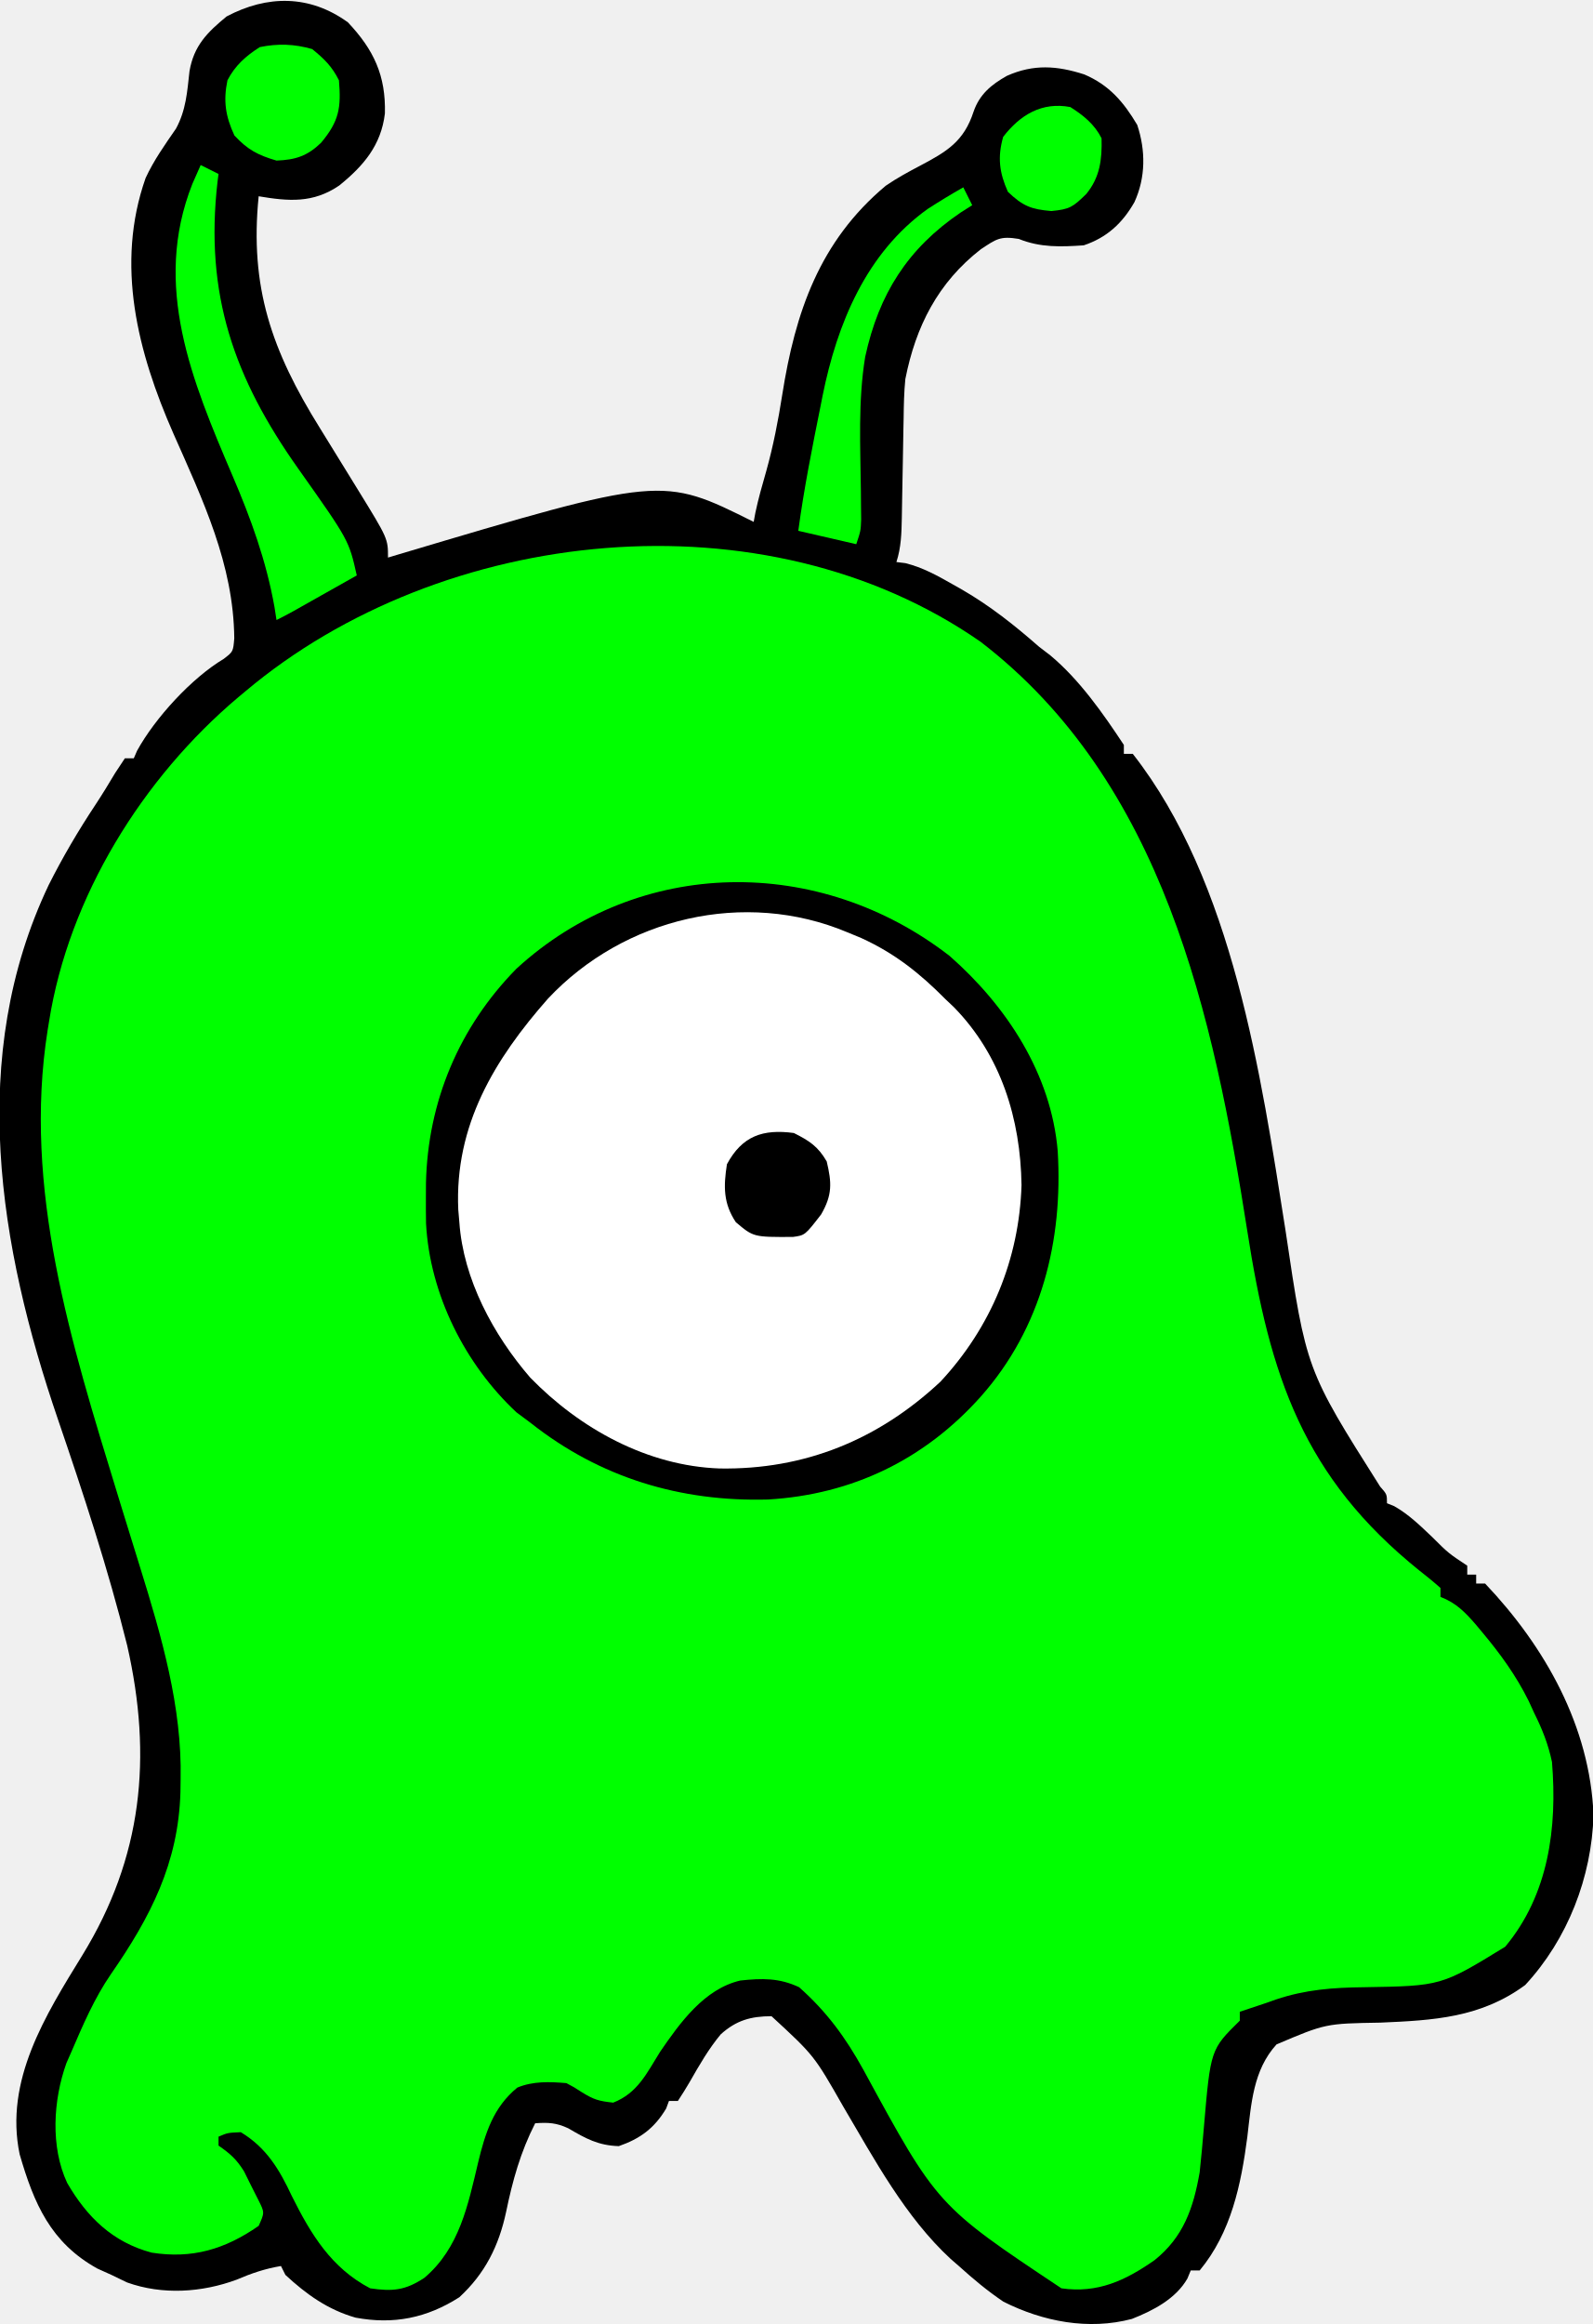
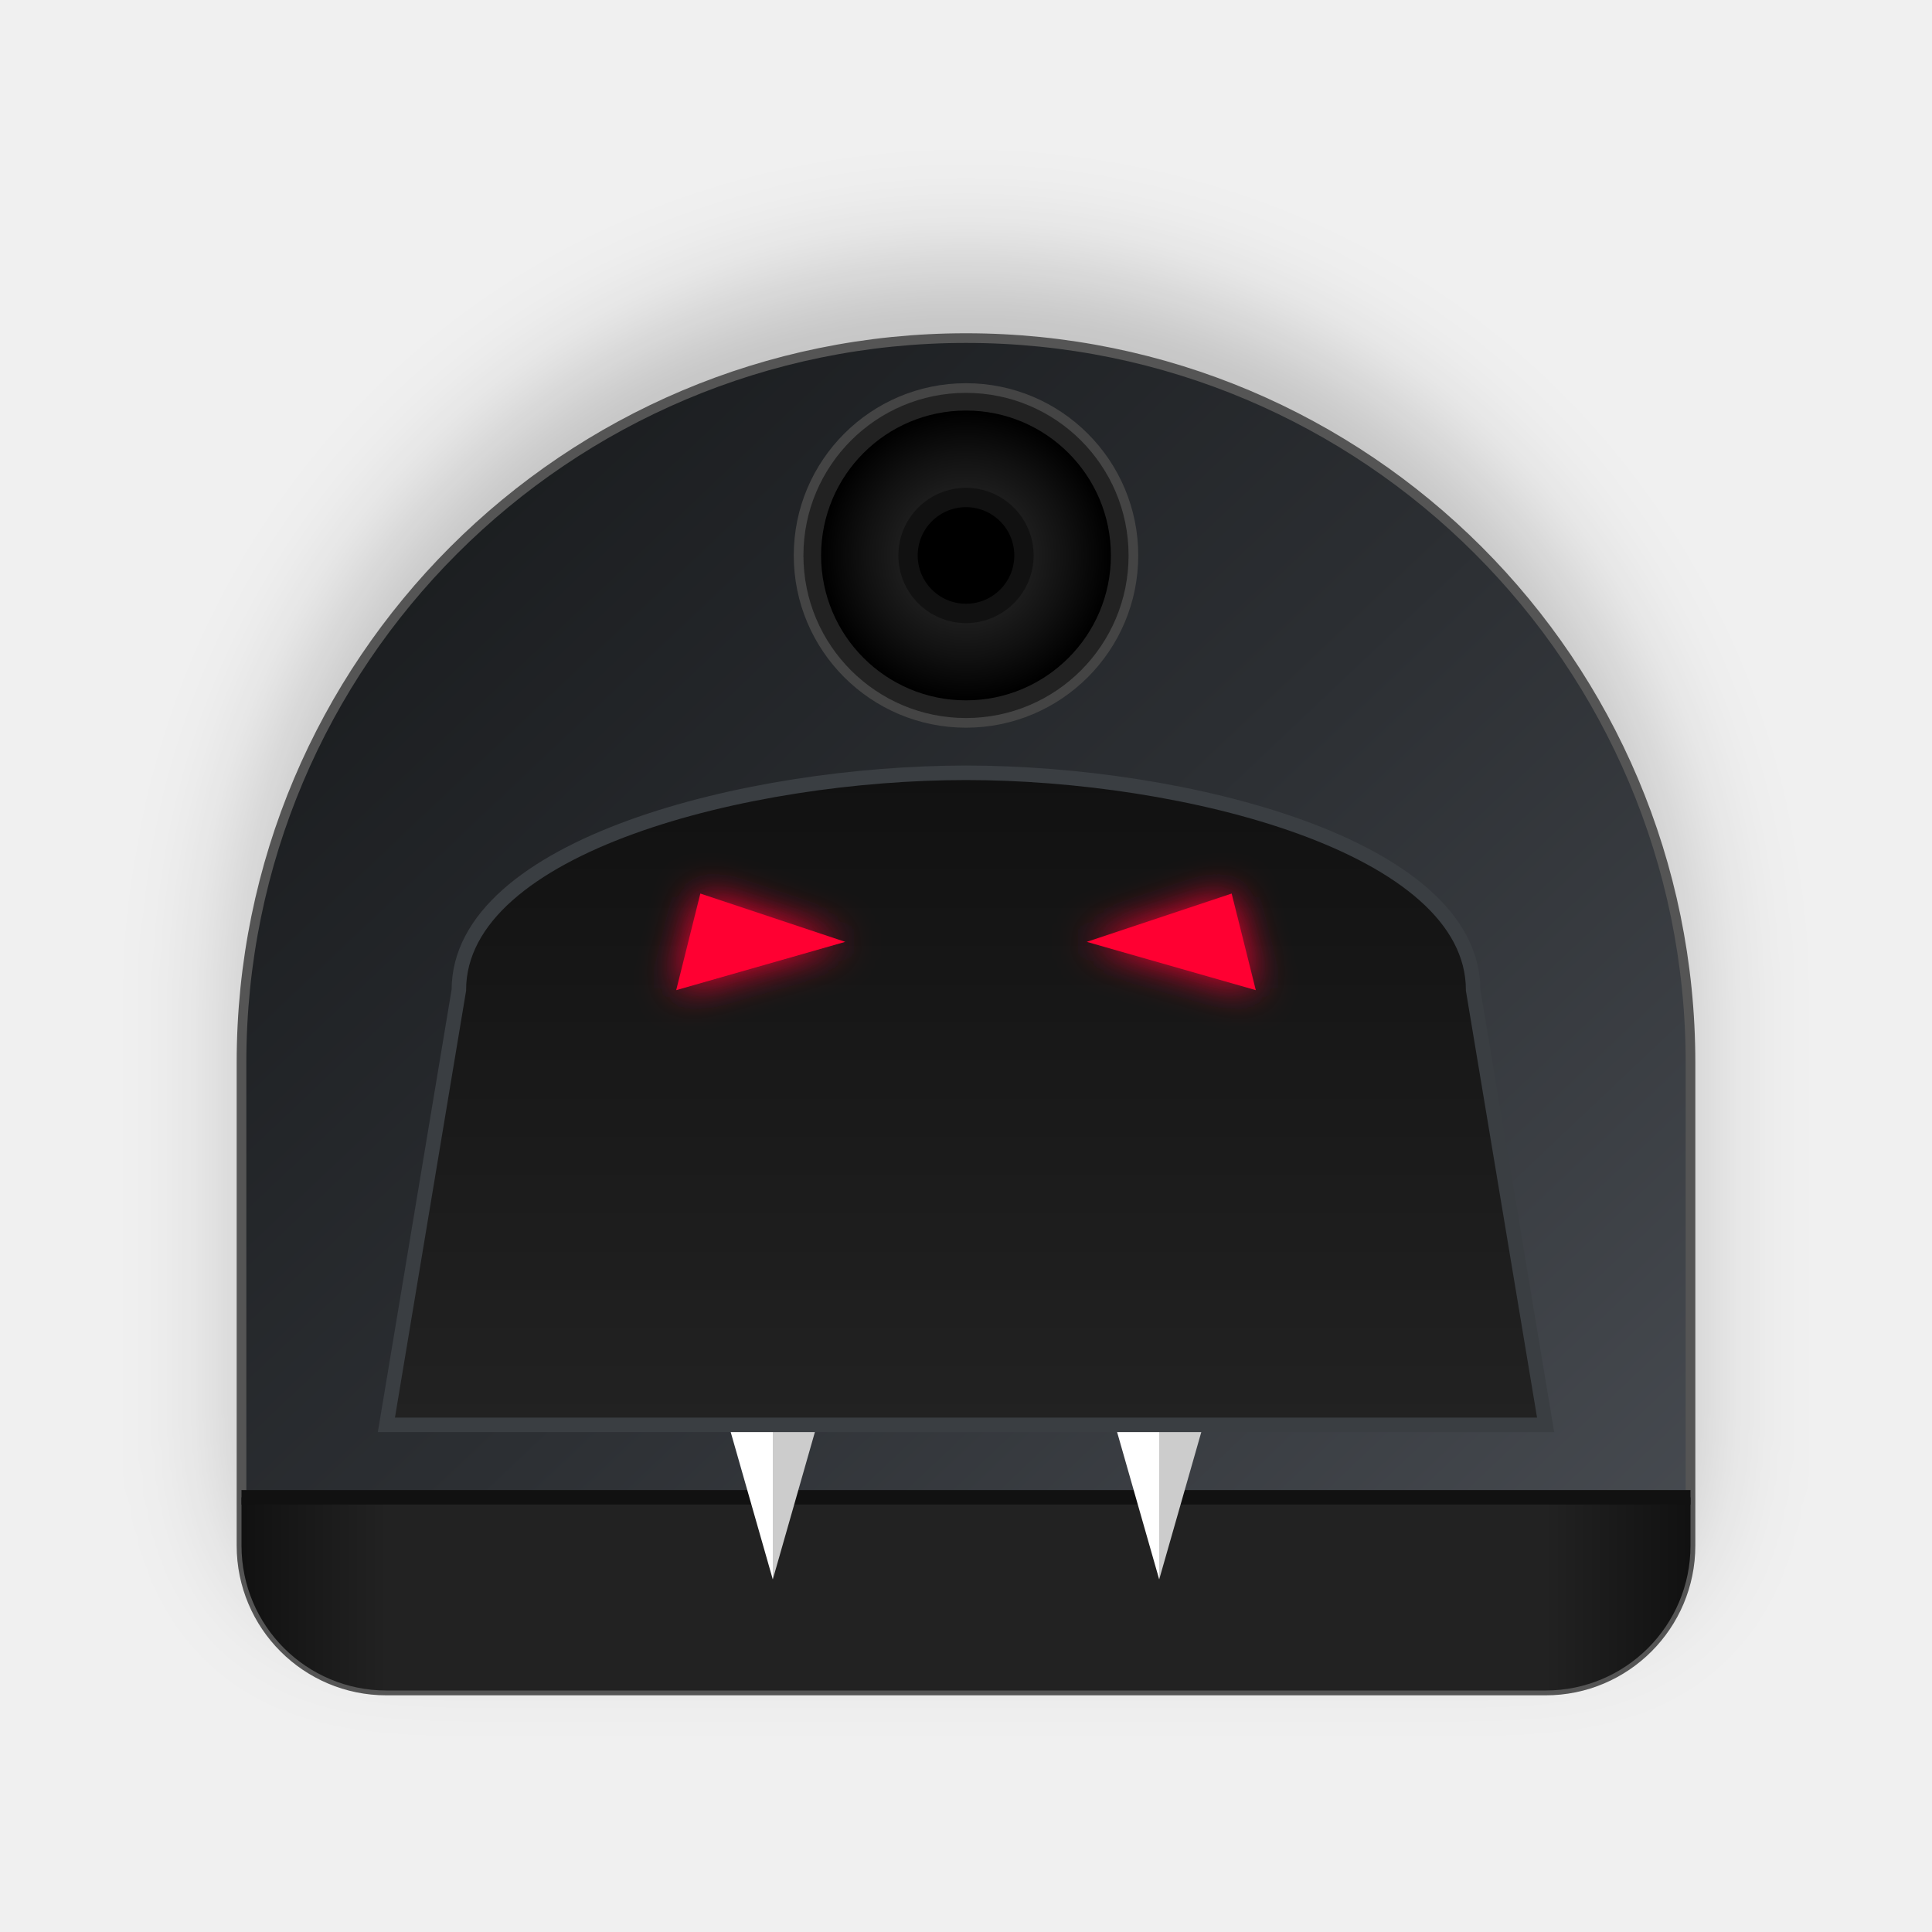
- <svg xmlns="http://www.w3.org/2000/svg" version="1.1" width="357" height="521" id="svg9">
-   <defs id="defs9" />
-   <path d="M 0,0 C 5.817,6.152 8.531,11.96 8.305,20.445 7.455,27.566 3.52,32.182 -1.93,36.586 -7.823,40.611 -13.313,40.122 -20,39 c -2.057,20.347 2.942,34.641 13.689,51.895 1.92,3.084 3.821,6.181 5.72,9.278 0.954,1.556 1.911,3.11 2.872,4.661 C 9,115.748 9,115.748 9,120 c 0.653,-0.196 1.305,-0.393 1.978,-0.595 C 70.397,101.699 70.397,101.699 91,112 c 0.128,-0.694 0.255,-1.387 0.387,-2.102 0.665,-3.144 1.539,-6.185 2.426,-9.273 1.587,-5.668 2.677,-11.323 3.591,-17.136 2.906,-18.434 8.327,-34.403 23.217,-46.856 2.483,-1.704 5.065,-3.102 7.728,-4.504 5.953,-3.144 9.78,-5.411 11.952,-12.086 1.33,-3.887 3.976,-6.075 7.48,-8.043 5.984,-2.66 11.207,-2.291 17.355,-0.312 5.567,2.375 8.806,6.161 11.863,11.312 1.909,5.728 1.912,11.776 -0.625,17.312 -2.681,4.712 -6.164,7.95 -11.375,9.688 -5.173,0.354 -9.715,0.518 -14.562,-1.438 -4.194,-0.686 -5.031,0.026 -8.5,2.312 C 132.331,58.338 127.328,68.162 125,80 c -0.286,2.913 -0.346,5.809 -0.379,8.734 -0.017,0.8 -0.034,1.601 -0.051,2.426 -0.053,2.53 -0.093,5.06 -0.132,7.59 -0.044,2.544 -0.091,5.089 -0.143,7.633 -0.032,1.576 -0.059,3.152 -0.08,4.728 -0.065,3.423 -0.148,6.616 -1.214,9.889 0.668,0.083 1.335,0.165 2.023,0.25 3.922,0.988 7.101,2.758 10.602,4.75 0.704,0.398 1.408,0.796 2.134,1.206 6.323,3.668 11.742,7.977 17.241,12.794 0.831,0.637 1.663,1.274 2.52,1.93 6.522,5.444 11.812,12.993 16.48,20.07 0,0.66 0,1.32 0,2 0.66,0 1.32,0 2,0 22.486,28.679 28.764,72.092 34.246,106.82 4.634,31.233 4.634,31.233 21.215,57.438 C 233,330 233,330 233,332 c 0.534,0.215 1.067,0.431 1.617,0.652 3.259,1.843 5.811,4.348 8.508,6.91 3.639,3.624 3.639,3.624 7.875,6.438 0,0.66 0,1.32 0,2 0.66,0 1.32,0 2,0 0,0.66 0,1.32 0,2 0.66,0 1.32,0 2,0 13.488,14.202 23.516,32.052 24.312,51.875 -0.396,13.961 -5.797,27.863 -15.312,38.125 -9.937,7.347 -20.608,7.932 -32.5,8.438 -12.27,0.21 -12.27,0.21 -23.266,4.883 -5.262,5.777 -5.669,13.366 -6.547,20.742 C 200.287,484.751 198.069,495.469 191,504 c -0.66,0 -1.32,0 -2,0 -0.246,0.596 -0.492,1.191 -0.746,1.805 -2.597,4.547 -7.684,7.19 -12.461,9.059 C 166.082,517.435 155.854,515.459 147,511 c -3.584,-2.414 -6.799,-5.103 -10,-8 -0.603,-0.522 -1.207,-1.044 -1.828,-1.582 -10.177,-9.392 -17.133,-22.369 -24.086,-34.158 C 104.55,455.802 104.55,455.802 95,447 c -4.616,0 -7.916,0.925 -11.387,4.059 -2.702,3.252 -4.81,6.904 -6.898,10.571 C 75.859,463.116 74.935,464.562 74,466 c -0.66,0 -1.32,0 -2,0 -0.206,0.557 -0.412,1.114 -0.625,1.688 -2.638,4.436 -5.857,6.787 -10.625,8.438 -4.624,-0.154 -7.379,-1.685 -11.32,-3.996 C 46.738,470.878 44.932,470.786 42,471 38.703,477.477 36.947,483.808 35.483,490.883 33.855,498.487 30.763,504.688 25,510 17.724,514.655 10.248,516.172 1.73,514.574 -4.482,512.801 -9.286,509.366 -14,505 c -0.33,-0.66 -0.66,-1.32 -1,-2 -3.585,0.607 -6.606,1.63 -9.938,3.062 -7.794,2.886 -16.642,3.472 -24.562,0.625 -1.155,-0.557 -2.31,-1.114 -3.5,-1.688 -1.052,-0.474 -2.104,-0.949 -3.188,-1.438 -10.46,-5.811 -14.212,-14.582 -17.406,-25.613 -3.446,-16.533 5.799,-31.177 14.066,-44.634 13.44,-21.894 15.759,-44.297 10.043,-69.444 -4.275,-17.151 -9.816,-33.995 -15.535,-50.71 -13.234,-38.701 -20.369,-81.287 -2.057,-119.77 3.125,-6.216 6.63,-12.171 10.474,-17.972 1.544,-2.331 2.981,-4.705 4.414,-7.105 0.722,-1.093 1.444,-2.186 2.188,-3.312 0.66,0 1.32,0 2,0 0.244,-0.561 0.487,-1.121 0.738,-1.699 3.995,-7.284 12.199,-16.281 19.43,-20.594 2.116,-1.631 2.116,-1.631 2.363,-4.605 C -25.618,121.518 -32.528,107.101 -39.125,92.184 -47.109,74.003 -52.202,54.365 -45.348,34.906 c 1.854,-3.999 4.319,-7.459 6.816,-11.078 2.25,-4.155 2.506,-8.23 3.023,-12.871 C -34.525,5.237 -31.54,2.266 -27.188,-1.312 -18.068,-6.141 -8.565,-6.194 0,0 Z" transform="translate(78,5)" id="path2" style="display:inline" />
-   <path d="m -23,150 c -0.51,0.425 -1.02,0.85 -1.546,1.288 C -46.053,169.413 -62.568,196.05 -67,224 c -0.158,0.96 -0.158,0.96 -0.319,1.94 -5.619,35.509 5.268,70.112 15.585,103.755 0.286,0.936 0.572,1.872 0.867,2.836 1.418,4.636 2.847,9.268 4.299,13.894 4.769,15.351 9.415,31.233 9.068,47.449 -0.014,0.964 -0.027,1.928 -0.041,2.922 -0.458,15.858 -6.704,27.96 -15.584,40.766 -3.726,5.425 -6.282,11.409 -8.875,17.438 -0.366,0.83 -0.732,1.66 -1.109,2.516 -2.982,8.319 -3.6,18.771 0.172,26.859 4.449,7.676 10.218,13.303 18.938,15.625 9.063,1.444 16.488,-0.758 24,-6 1.347,-2.984 1.347,-2.984 -0.074,-5.812 -0.532,-1.052 -1.065,-2.104 -1.613,-3.188 -0.519,-1.052 -1.039,-2.104 -1.574,-3.188 C -24.965,479.056 -26.391,477.819 -29,476 c 0,-0.66 0,-1.32 0,-2 2.062,-0.875 2.062,-0.875 5,-1 5.764,3.496 8.655,8.371 11.438,14.312 C -8.301,495.86 -3.724,503.441 5,508 c 5.052,0.745 7.915,0.471 12.188,-2.375 7.826,-6.649 9.744,-16.259 12.026,-25.848 C 30.791,473.235 32.61,467.41 38,463 c 3.536,-1.463 7.231,-1.319 11,-1 1.762,0.93 1.762,0.93 3.5,2.062 2.658,1.632 3.727,1.962 7,2.312 5.469,-2.148 7.474,-6.524 10.5,-11.375 4.458,-6.51 9.905,-14.117 18,-16 4.861,-0.524 8.713,-0.606 13.188,1.5 6.201,5.512 10.396,11.242 14.412,18.514 C 132.165,489.464 132.165,489.464 160,508 c 8.151,1.167 14.361,-1.75 20.887,-6.312 C 187.365,496.514 189.601,490.007 191,482 c 0.368,-3.329 0.653,-6.663 0.938,-10 1.503,-17.552 1.503,-17.552 8.062,-24 0,-0.66 0,-1.32 0,-2 1.995,-0.682 3.997,-1.344 6,-2 0.701,-0.249 1.402,-0.498 2.124,-0.755 6.661,-2.225 12.764,-2.668 19.751,-2.745 17.302,-0.287 17.302,-0.287 31.637,-9.078 C 269.282,419.708 271.21,404.68 270,390 c -0.84,-3.984 -2.186,-7.366 -4,-11 -0.401,-0.875 -0.802,-1.751 -1.215,-2.652 -2.821,-5.699 -6.349,-10.555 -10.41,-15.41 -0.467,-0.561 -0.935,-1.121 -1.416,-1.699 C 250.55,356.455 248.48,354.315 245,353 c 0,-0.66 0,-1.32 0,-2 -1.512,-1.351 -3.088,-2.629 -4.688,-3.875 C 214.199,326.139 206.745,303.473 201.68,270.953 194.112,222.694 182.897,170.378 141.875,138.875 93.457,105.166 21.106,112.839 -23,150 Z" transform="translate(78,5)" id="path10" style="display:inline;fill:#00ff00;fill-opacity:1" />
-   <path style="display:inline" d="M 0,0 C 12.806,11.251 22.797,26.469 24.238,43.801 25.429,63.797 20.613,83.366 7.062,98.688 c -12.611,14.172 -28.857,22.054 -47.801,23.164 -19.668,0.539 -37.707,-4.913 -53.199,-17.164 -1.578,-1.176 -1.578,-1.176 -3.188,-2.375 -11.557,-10.787 -19.434,-26.48 -20.281,-42.352 -0.034,-1.966 -0.044,-3.932 -0.031,-5.898 0.005,-1.042 0.01,-2.084 0.015,-3.157 0.407,-18.244 7.425,-34.966 20.286,-48.05 C -69.641,-22.363 -29.199,-22.661 0,0 Z" transform="translate(212.9375,214.3125)" id="path4" />
-   <path d="M 0,0 C 1.026,0.424 2.052,0.848 3.109,1.285 10.595,4.695 16.238,9.177 22,15 c 0.625,0.592 1.25,1.183 1.895,1.793 10.581,10.82 14.94,25.084 15.16,39.887 C 38.536,73.3 32.221,88.561 20.875,100.75 6.926,113.788 -9.589,120.517 -28.648,120.207 -44.846,119.636 -59.964,111.287 -71.109,99.832 -79.379,90.264 -86.127,77.753 -87,65 c -0.08,-0.928 -0.16,-1.856 -0.242,-2.812 -0.854,-18.879 8.121,-33.715 20.145,-47.344 C -50.05,-3.284 -23.03,-9.676 0,0 Z" fill="#ffffff" transform="translate(190,209)" id="path3" style="display:inline" />
-   <path d="M 0,0 C 1.32,0.66 2.64,1.32 4,2 3.928,2.559 3.856,3.119 3.781,3.695 0.856,28.969 7.481,47.756 21.91,68.114 33.229,84.115 33.229,84.115 35,92 c -2.625,1.48 -5.25,2.959 -7.875,4.438 -0.746,0.421 -1.493,0.842 -2.262,1.275 -0.715,0.403 -1.431,0.806 -2.168,1.221 -0.66,0.372 -1.32,0.744 -2,1.127 C 19.479,100.735 18.244,101.378 17,102 16.776,100.556 16.776,100.556 16.547,99.082 14.688,88.684 11.281,79.321 7.125,69.625 -1.936,48.411 -10.892,27.066 -1.875,4.25 -1.262,2.828 -0.642,1.409 0,0 Z" fill="#00ff00" transform="translate(45,37)" id="path5" style="display:inline" />
-   <path d="M 0,0 C 0.66,1.32 1.32,2.64 2,4 1.154,4.536 0.309,5.072 -0.562,5.625 -12.445,13.686 -18.927,23.868 -22,38 c -1.629,9.9 -1.066,20.156 -0.964,30.151 0.009,1.097 0.017,2.195 0.026,3.325 0.012,0.991 0.023,1.982 0.035,3.002 C -23,77 -23,77 -24,80 c -4.29,-0.99 -8.58,-1.98 -13,-3 1.263,-9.405 3.127,-18.7 5,-28 0.148,-0.751 0.296,-1.502 0.449,-2.276 C -28.289,30.576 -21.784,14.724 -7.984,4.84 -5.36,3.147 -2.719,1.535 0,0 Z" fill="#00ff00" transform="translate(216,42)" id="path6" style="display:inline" />
-   <path d="m 0,0 c 2.706,2.198 4.448,3.896 6,7 0.509,6.107 0.078,9.13 -4,14 -3.081,2.978 -5.721,3.832 -10,4 -4.177,-1.224 -6.47,-2.43 -9.438,-5.625 C -19.43,15.07 -19.968,11.663 -19,7 -17.28,3.68 -14.904,1.578 -11.75,-0.438 -7.673,-1.271 -4.011,-1.148 0,0 Z" fill="#00ff00" transform="translate(70,11)" id="path7" style="display:inline" />
-   <path d="M 0,0 C 3.478,1.739 5.423,3.003 7.375,6.375 8.52,11.185 8.648,13.877 6.125,18.25 2.508,22.931 2.508,22.931 -0.207,23.301 -9.041,23.341 -9.041,23.341 -13,20 -15.828,15.758 -15.781,11.981 -15,7 -11.584,0.65 -6.933,-0.928 0,0 Z" fill="#000000" transform="translate(178,254)" id="path8" style="display:inline" />
-   <path d="M 0,0 C 2.917,1.847 5.43,3.861 7,7 7.133,11.763 6.644,15.754 3.562,19.5 0.567,22.423 -0.12,22.915 -4.25,23.312 -8.822,22.932 -10.678,22.168 -14,19 -15.933,14.683 -16.352,11.242 -15.062,6.688 -11.279,1.757 -6.357,-1.217 0,0 Z" fill="#00ff00" transform="translate(240,24)" id="path9" style="display:inline" />
+ <svg xmlns="http://www.w3.org/2000/svg" viewBox="0 0 400 400" width="100%" height="100%">
+   <defs>
+     <filter id="drop-shadow" x="-20%" y="-20%" width="150%" height="150%">
+       <feDropShadow dx="0" dy="15" stdDeviation="12" flood-color="#000000" flood-opacity="0.4" />
+     </filter>
+     <filter id="glow" x="-50%" y="-50%" width="200%" height="200%">
+       <feGaussianBlur stdDeviation="4" result="coloredBlur" />
+       <feMerge>
+         <feMergeNode in="coloredBlur" />
+         <feMergeNode in="SourceGraphic" />
+       </feMerge>
+     </filter>
+     <linearGradient id="body-grad" x1="0%" y1="0%" x2="100%" y2="100%">
+       <stop offset="0%" stop-color="#4a4e54" />
+       <stop offset="50%" stop-color="#2c2f33" />
+       <stop offset="100%" stop-color="#151719" />
+     </linearGradient>
+     <linearGradient id="bumper-grad" x1="0%" y1="0%" x2="100%" y2="0%">
+       <stop offset="0%" stop-color="#111" />
+       <stop offset="10%" stop-color="#222" />
+       <stop offset="90%" stop-color="#222" />
+       <stop offset="100%" stop-color="#111" />
+     </linearGradient>
+     <radialGradient id="lidar-grad" cx="50%" cy="50%" r="50%">
+       <stop offset="0%" stop-color="#333" />
+       <stop offset="70%" stop-color="#111" />
+       <stop offset="100%" stop-color="#000" />
+     </radialGradient>
+     <linearGradient id="dustbin-grad" x1="0%" y1="0%" x2="0%" y2="100%">
+       <stop offset="0%" stop-color="#222" />
+       <stop offset="100%" stop-color="#111" />
+     </linearGradient>
+   </defs>
+   <g transform="rotate(180 200 200)">
+     <g filter="url(#drop-shadow)">
+       <path d="M 50 180 L 50 80 A 30 30 0 0 1 80 50 L 320 50 A 30 30 0 0 1 350 80 L 350 180 A 150 150 0 0 1 50 180 Z" fill="#000" opacity="0.5" />
+     </g>
+     <g id="robot-body">
+       <path d="M 50 180 L 50 80 A 30 30 0 0 1 80 50 L 320 50 A 30 30 0 0 1 350 80 L 350 180 A 150 150 0 0 1 50 180 Z" fill="url(#body-grad)" stroke="#555" stroke-width="2" />
+       <path d="     M 50 90     L 50 80     A 30 30 0 0 1 80 50     L 320 50     A 30 30 0 0 1 350 80     L 350 90     Z" fill="url(#bumper-grad)" />
+       <line x1="50" y1="90" x2="350" y2="90" stroke="#111" stroke-width="3" />
+     </g>
+     <g id="lidar">
+       <circle cx="200" cy="285" r="34.66" fill="#222" stroke="#444" stroke-width="2" />
+       <circle cx="200" cy="285" r="30" fill="url(#lidar-grad)" />
+       <circle cx="200" cy="285" r="12" fill="#000" stroke="#111" stroke-width="4" />
+     </g>
+     <g id="vampire-fangs">
+       <g id="vampire-fangs" transform="rotate(180 200 210)">
+         <g id="left-fang">
+           <g transform="translate(160 325)">
+             <path d="M -12 -20 L 0 22 L 0 -23 Z" fill="#ffffff" />
+             <path d="M 0 22 L 12 -20 L 0 -23 Z" fill="#cccccc" />
+           </g>
+         </g>
+         <g id="right-fang">
+           <g transform="translate(240 325)">
+             <path d="M -12 -20 L 0 22 L 0 -23 Z" fill="#ffffff" />
+             <path d="M 0 22 L 12 -20 L 0 -23 Z" fill="#cccccc" />
+           </g>
+         </g>
+       </g>
+     </g>
+     <g id="dustbin">
+       <path d="M 120 120 L 280 120 L 270 180 C 270 200 230 210 200 210 C 170 210 130 200 130 180 Z" fill="url(#dustbin-grad)" stroke="#3a3e42" stroke-width="2" transform="translate(200 165) scale(1.5) translate(-200 -160)" />
+     </g>
+     <g id="vampire-eyes" transform="translate(200 205)">
+       <polygon points="-60,-10 -25,0 -55,10" fill="#ff0033" filter="url(#glow)" />
+       <polygon points="60,-10 25,0 55,10" fill="#ff0033" filter="url(#glow)" />
+     </g>
+   </g>
</svg>
